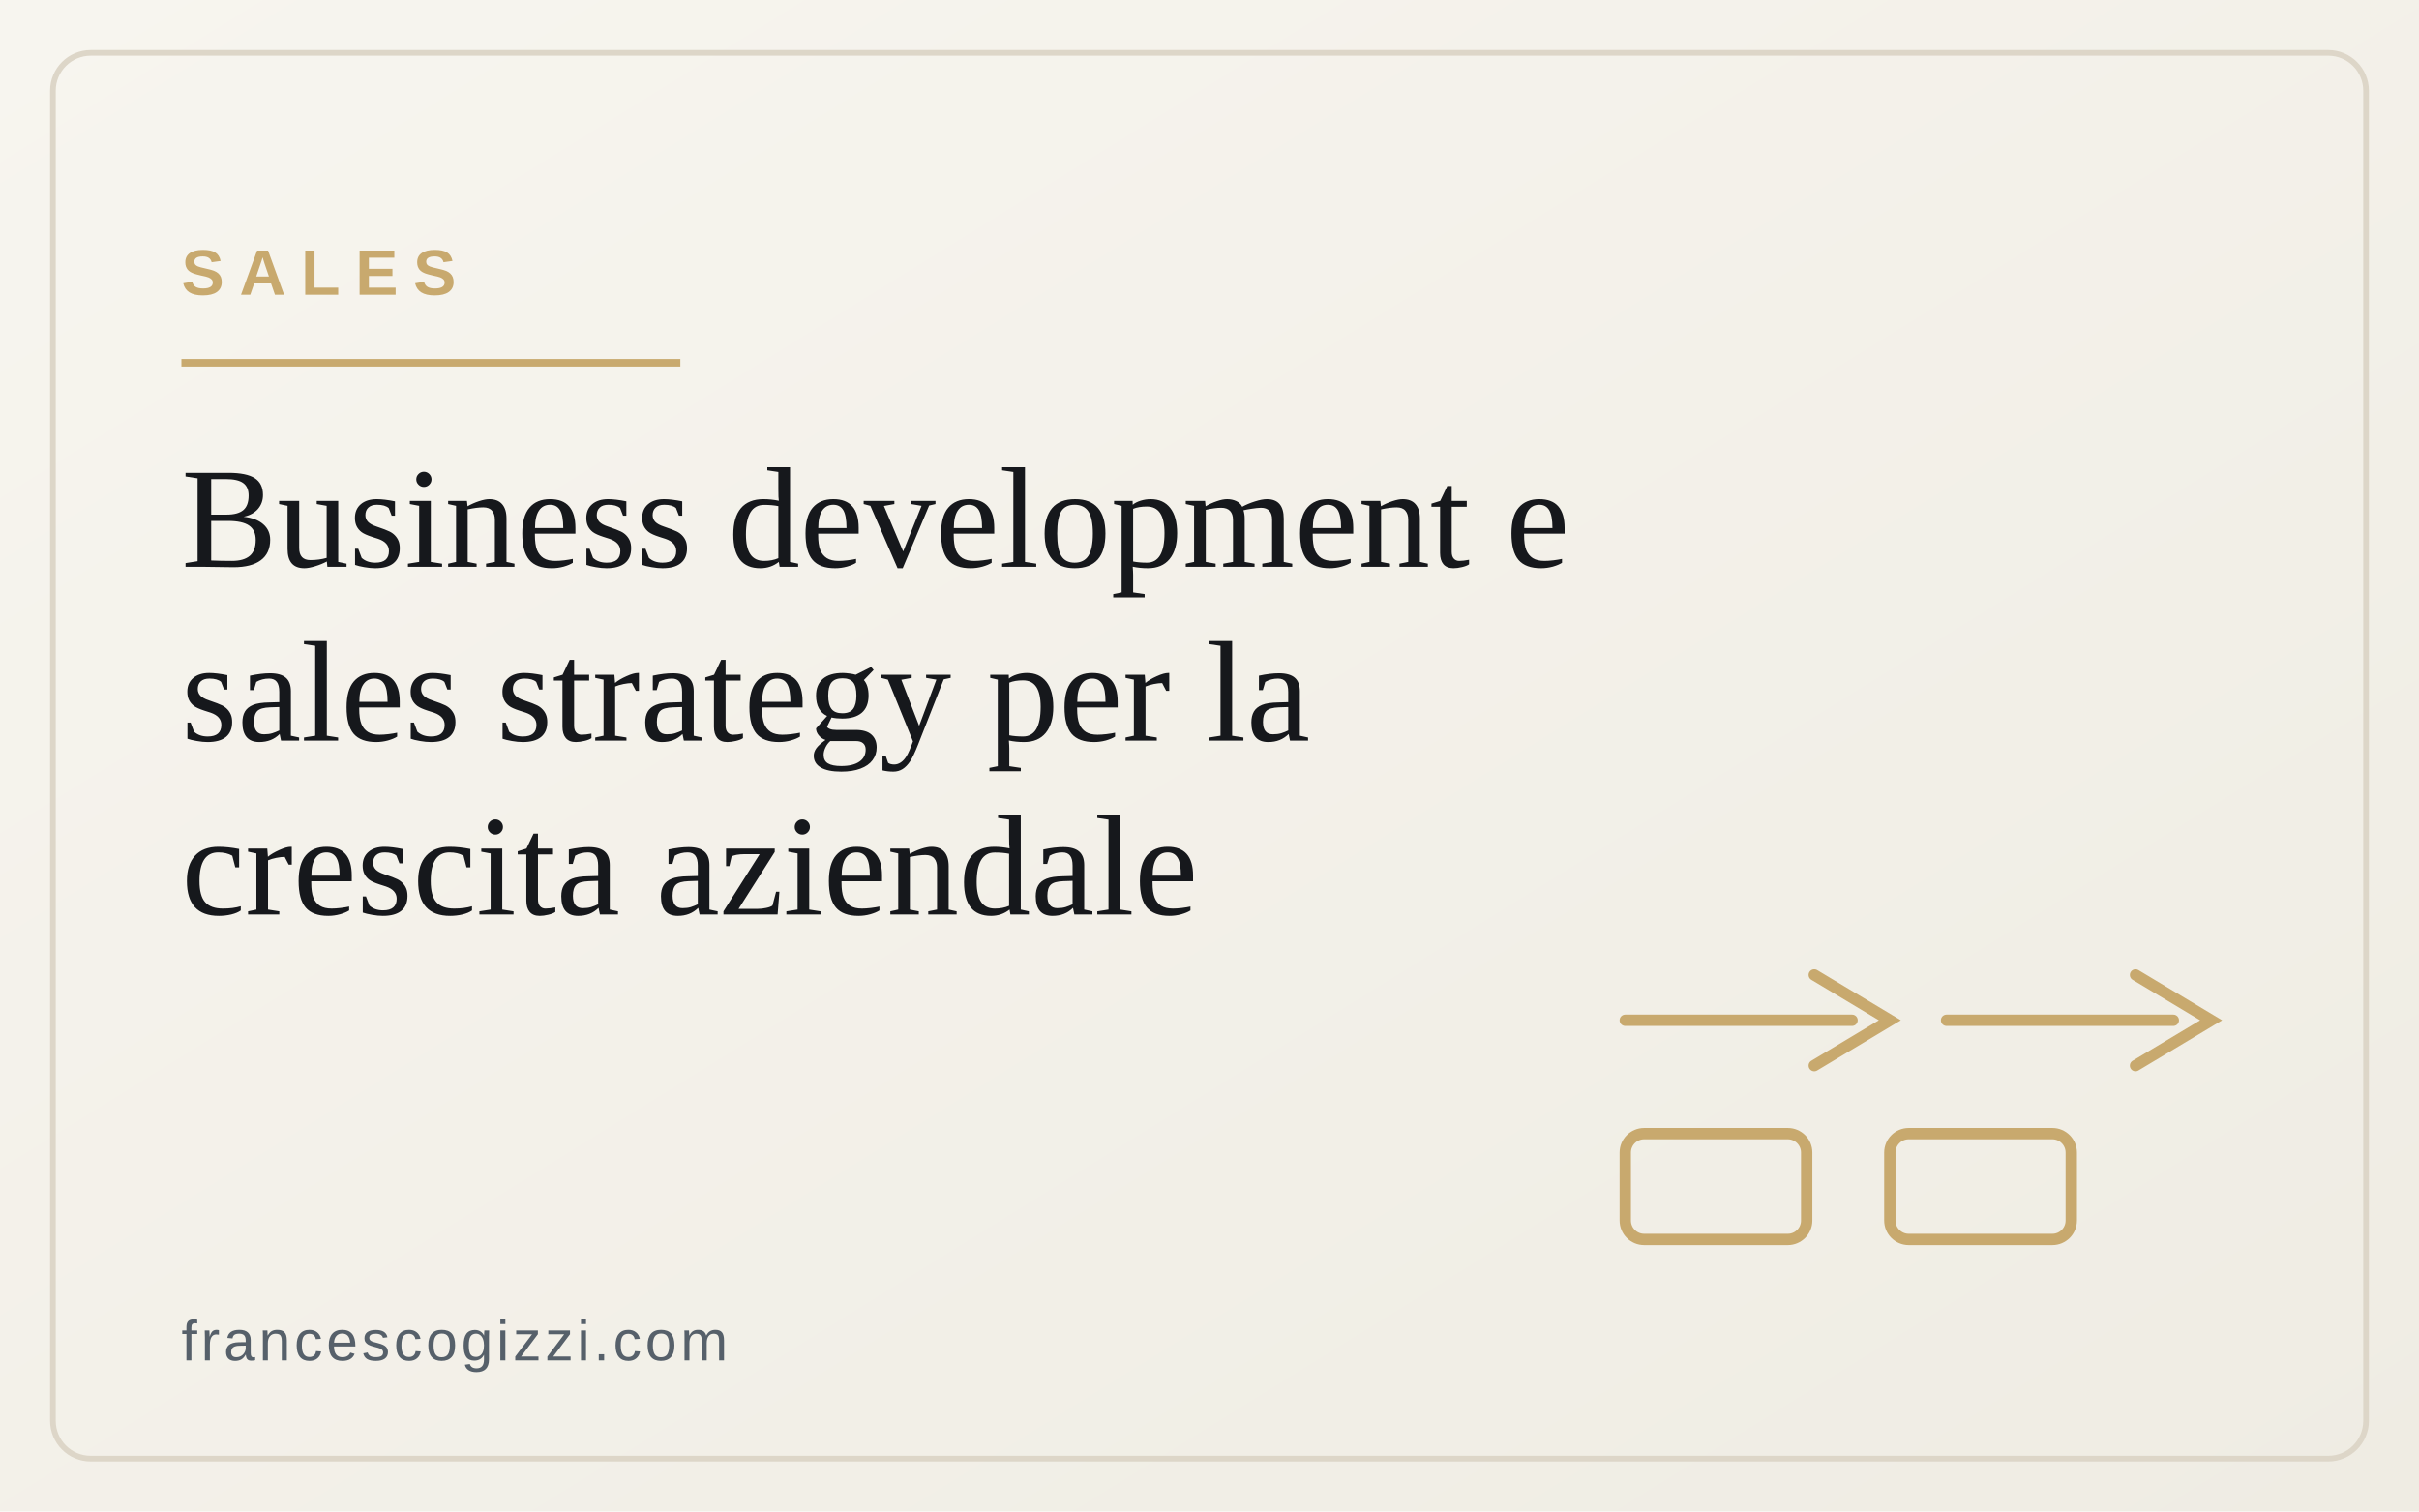
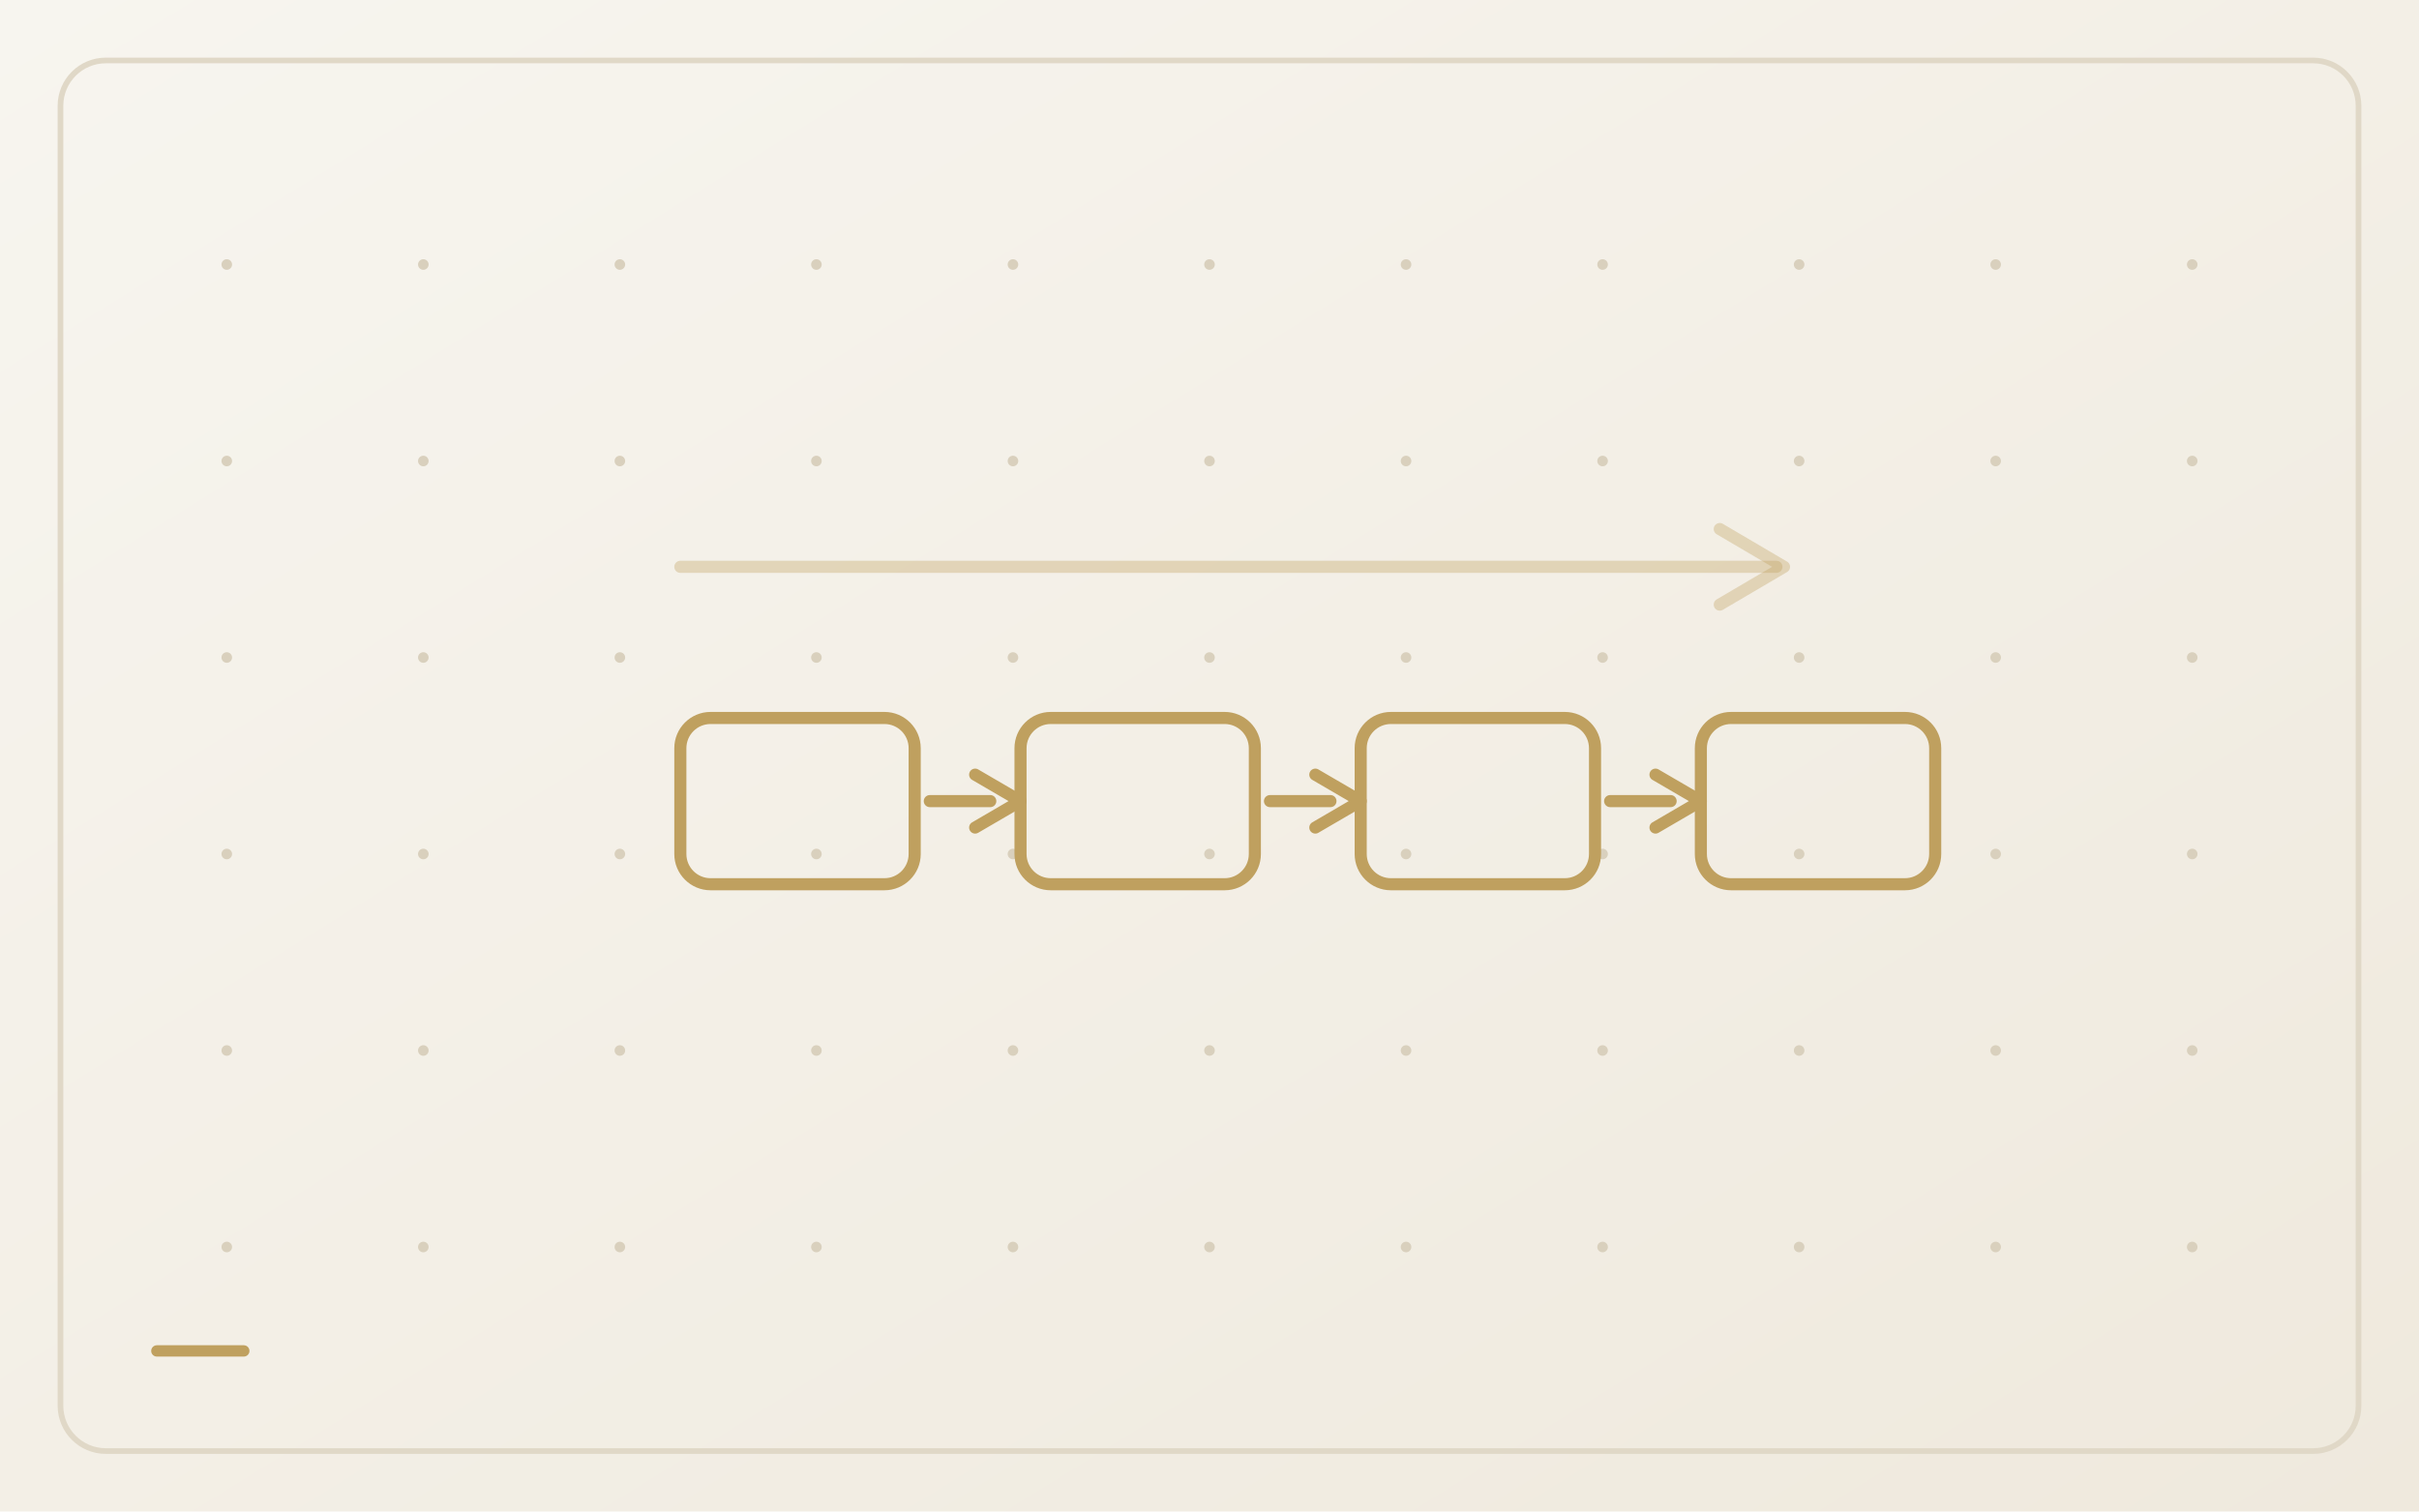
- <svg xmlns="http://www.w3.org/2000/svg" viewBox="0 0 640 400" width="640" height="400" role="img" aria-label="Business development e sales strategy per la crescita aziendale">
+ <svg xmlns="http://www.w3.org/2000/svg" viewBox="0 0 640 400" width="640" height="400">
  <defs>
    <linearGradient id="bg" x1="0" y1="0" x2="1" y2="1">
      <stop offset="0" stop-color="#f7f5ef" />
-       <stop offset="1" stop-color="#efece3" />
+       <stop offset="1" stop-color="#efe9dd" />
    </linearGradient>
  </defs>
  <rect width="640" height="400" fill="url(#bg)" />
-   <rect x="14" y="14" width="612" height="372" fill="none" stroke="#ddd6c8" stroke-width="1.5" rx="10" />
-   <text x="48" y="78" font-family="Arial,Helvetica,sans-serif" font-size="17" font-weight="700" letter-spacing="4" fill="#c8a96e">SALES</text>
-   <line x1="48" y1="96" x2="180" y2="96" stroke="#c8a96e" stroke-width="2" />
-   <text x="48" y="150" font-family="Georgia,'Times New Roman',serif" font-size="38" fill="#16181c">
-     <tspan x="48" dy="0">Business development e</tspan>
-     <tspan x="48" dy="46">sales strategy per la</tspan>
-     <tspan x="48" dy="46">crescita aziendale</tspan>
-   </text>
-   <g transform="translate(430,250)" stroke="#c8a96e" fill="none" stroke-width="3" stroke-linecap="round">
-     <path d="M0 20 H60" />
-     <path d="M50 8 L70 20 L50 32" />
-     <path d="M85 20 H145" />
-     <path d="M135 8 L155 20 L135 32" />
-     <rect x="0" y="50" width="48" height="28" rx="5" />
-     <rect x="70" y="50" width="48" height="28" rx="5" />
+   <circle cx="60" cy="70" r="1.4" fill="#d9d0bd" />
+   <circle cx="60" cy="122" r="1.4" fill="#d9d0bd" />
+   <circle cx="60" cy="174" r="1.4" fill="#d9d0bd" />
+   <circle cx="60" cy="226" r="1.4" fill="#d9d0bd" />
+   <circle cx="60" cy="278" r="1.4" fill="#d9d0bd" />
+   <circle cx="60" cy="330" r="1.4" fill="#d9d0bd" />
+   <circle cx="112" cy="70" r="1.4" fill="#d9d0bd" />
+   <circle cx="112" cy="122" r="1.4" fill="#d9d0bd" />
+   <circle cx="112" cy="174" r="1.4" fill="#d9d0bd" />
+   <circle cx="112" cy="226" r="1.4" fill="#d9d0bd" />
+   <circle cx="112" cy="278" r="1.4" fill="#d9d0bd" />
+   <circle cx="112" cy="330" r="1.4" fill="#d9d0bd" />
+   <circle cx="164" cy="70" r="1.4" fill="#d9d0bd" />
+   <circle cx="164" cy="122" r="1.4" fill="#d9d0bd" />
+   <circle cx="164" cy="174" r="1.4" fill="#d9d0bd" />
+   <circle cx="164" cy="226" r="1.4" fill="#d9d0bd" />
+   <circle cx="164" cy="278" r="1.4" fill="#d9d0bd" />
+   <circle cx="164" cy="330" r="1.4" fill="#d9d0bd" />
+   <circle cx="216" cy="70" r="1.4" fill="#d9d0bd" />
+   <circle cx="216" cy="122" r="1.4" fill="#d9d0bd" />
+   <circle cx="216" cy="174" r="1.4" fill="#d9d0bd" />
+   <circle cx="216" cy="226" r="1.4" fill="#d9d0bd" />
+   <circle cx="216" cy="278" r="1.4" fill="#d9d0bd" />
+   <circle cx="216" cy="330" r="1.4" fill="#d9d0bd" />
+   <circle cx="268" cy="70" r="1.4" fill="#d9d0bd" />
+   <circle cx="268" cy="122" r="1.4" fill="#d9d0bd" />
+   <circle cx="268" cy="174" r="1.4" fill="#d9d0bd" />
+   <circle cx="268" cy="226" r="1.4" fill="#d9d0bd" />
+   <circle cx="268" cy="278" r="1.4" fill="#d9d0bd" />
+   <circle cx="268" cy="330" r="1.4" fill="#d9d0bd" />
+   <circle cx="320" cy="70" r="1.4" fill="#d9d0bd" />
+   <circle cx="320" cy="122" r="1.4" fill="#d9d0bd" />
+   <circle cx="320" cy="174" r="1.4" fill="#d9d0bd" />
+   <circle cx="320" cy="226" r="1.4" fill="#d9d0bd" />
+   <circle cx="320" cy="278" r="1.4" fill="#d9d0bd" />
+   <circle cx="320" cy="330" r="1.4" fill="#d9d0bd" />
+   <circle cx="372" cy="70" r="1.4" fill="#d9d0bd" />
+   <circle cx="372" cy="122" r="1.4" fill="#d9d0bd" />
+   <circle cx="372" cy="174" r="1.4" fill="#d9d0bd" />
+   <circle cx="372" cy="226" r="1.4" fill="#d9d0bd" />
+   <circle cx="372" cy="278" r="1.4" fill="#d9d0bd" />
+   <circle cx="372" cy="330" r="1.4" fill="#d9d0bd" />
+   <circle cx="424" cy="70" r="1.4" fill="#d9d0bd" />
+   <circle cx="424" cy="122" r="1.4" fill="#d9d0bd" />
+   <circle cx="424" cy="174" r="1.4" fill="#d9d0bd" />
+   <circle cx="424" cy="226" r="1.4" fill="#d9d0bd" />
+   <circle cx="424" cy="278" r="1.4" fill="#d9d0bd" />
+   <circle cx="424" cy="330" r="1.4" fill="#d9d0bd" />
+   <circle cx="476" cy="70" r="1.4" fill="#d9d0bd" />
+   <circle cx="476" cy="122" r="1.4" fill="#d9d0bd" />
+   <circle cx="476" cy="174" r="1.4" fill="#d9d0bd" />
+   <circle cx="476" cy="226" r="1.4" fill="#d9d0bd" />
+   <circle cx="476" cy="278" r="1.4" fill="#d9d0bd" />
+   <circle cx="476" cy="330" r="1.4" fill="#d9d0bd" />
+   <circle cx="528" cy="70" r="1.4" fill="#d9d0bd" />
+   <circle cx="528" cy="122" r="1.4" fill="#d9d0bd" />
+   <circle cx="528" cy="174" r="1.4" fill="#d9d0bd" />
+   <circle cx="528" cy="226" r="1.4" fill="#d9d0bd" />
+   <circle cx="528" cy="278" r="1.4" fill="#d9d0bd" />
+   <circle cx="528" cy="330" r="1.4" fill="#d9d0bd" />
+   <circle cx="580" cy="70" r="1.4" fill="#d9d0bd" />
+   <circle cx="580" cy="122" r="1.4" fill="#d9d0bd" />
+   <circle cx="580" cy="174" r="1.4" fill="#d9d0bd" />
+   <circle cx="580" cy="226" r="1.4" fill="#d9d0bd" />
+   <circle cx="580" cy="278" r="1.4" fill="#d9d0bd" />
+   <circle cx="580" cy="330" r="1.4" fill="#d9d0bd" />
+   <rect x="16" y="16" width="608" height="368" fill="none" stroke="#e0d8c7" stroke-width="1.5" rx="12" />
+   <g transform="rotate(0 320 200)">
+     <rect x="180" y="190" width="62" height="44" rx="8" stroke="#bfa05f" fill="none" stroke-width="3.2" stroke-linecap="round" stroke-linejoin="round" />
+     <rect x="270" y="190" width="62" height="44" rx="8" stroke="#bfa05f" fill="none" stroke-width="3.2" stroke-linecap="round" stroke-linejoin="round" />
+     <rect x="360" y="190" width="62" height="44" rx="8" stroke="#bfa05f" fill="none" stroke-width="3.2" stroke-linecap="round" stroke-linejoin="round" />
+     <rect x="450" y="190" width="62" height="44" rx="8" stroke="#bfa05f" fill="none" stroke-width="3.2" stroke-linecap="round" stroke-linejoin="round" />
+     <path d="M246 212 H262" stroke="#bfa05f" fill="none" stroke-width="3.2" stroke-linecap="round" stroke-linejoin="round" />
+     <path d="M258 205 L270 212 L258 219" stroke="#bfa05f" fill="none" stroke-width="3.2" stroke-linecap="round" stroke-linejoin="round" />
+     <path d="M336 212 H352" stroke="#bfa05f" fill="none" stroke-width="3.2" stroke-linecap="round" stroke-linejoin="round" />
+     <path d="M348 205 L360 212 L348 219" stroke="#bfa05f" fill="none" stroke-width="3.2" stroke-linecap="round" stroke-linejoin="round" />
+     <path d="M426 212 H442" stroke="#bfa05f" fill="none" stroke-width="3.2" stroke-linecap="round" stroke-linejoin="round" />
+     <path d="M438 205 L450 212 L438 219" stroke="#bfa05f" fill="none" stroke-width="3.2" stroke-linecap="round" stroke-linejoin="round" />
+     <path d="M180 150 L470 150" stroke="#bfa05f" fill="none" stroke-width="3.2" stroke-linecap="round" stroke-linejoin="round" opacity="0.35" />
+     <path d="M455 140 L472 150 L455 160" stroke="#bfa05f" fill="none" stroke-width="3.2" stroke-linecap="round" stroke-linejoin="round" opacity="0.35" />
  </g>
-   <text x="48" y="360" font-family="Arial,Helvetica,sans-serif" font-size="15" letter-spacing="1" fill="#56606a">francescogizzi.com</text>
+   <rect x="40" y="356" width="26" height="3" rx="1.5" fill="#bfa05f" />
</svg>
